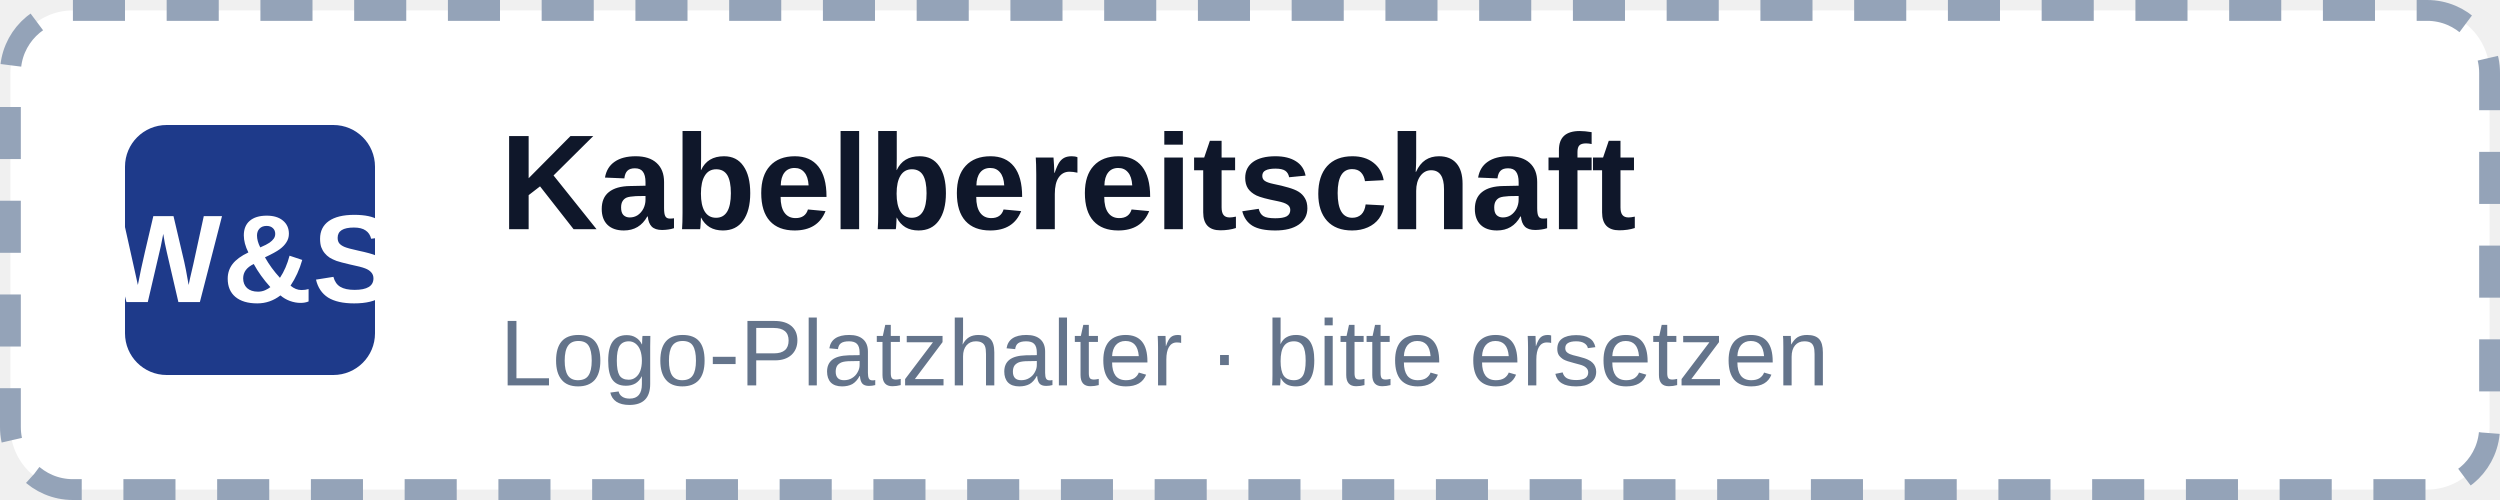
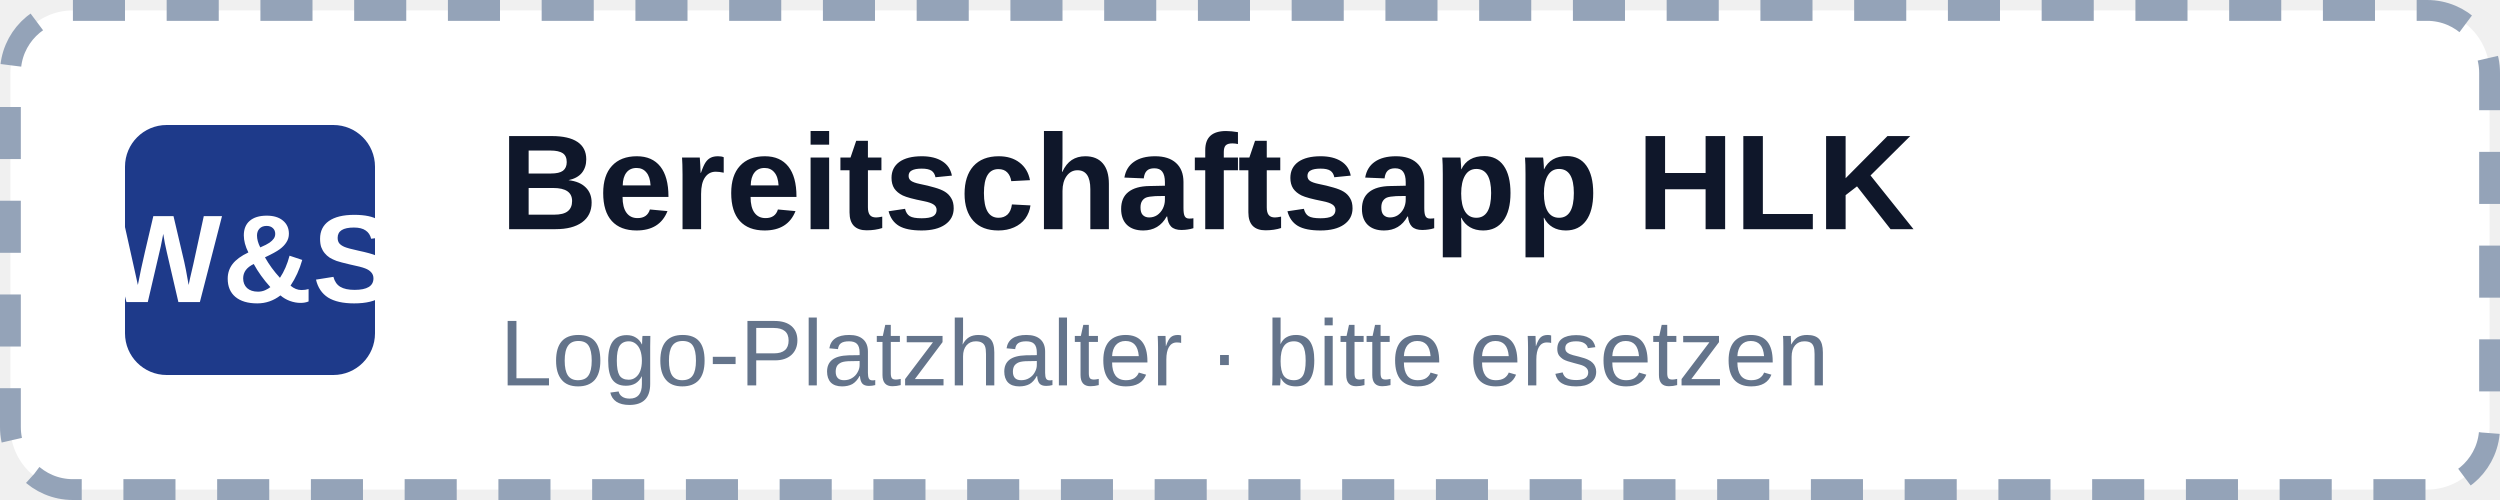
<svg xmlns="http://www.w3.org/2000/svg" viewBox="0 0 240 48" role="img" aria-label="Firmenlogo (Platzhalter)">
  <rect x="1" y="1" width="238" height="46" rx="6" fill="#ffffff" stroke="#94a3b8" stroke-dasharray="5 4" stroke-width="2" />
  <rect x="12" y="12" width="24" height="24" rx="4" fill="#1e3a8a" />
  <text x="24" y="29" font-family="Arial, Helvetica, sans-serif" font-size="12" font-weight="700" fill="#ffffff" text-anchor="middle">W&amp;S</text>
-   <text x="48" y="22" font-family="Arial, Helvetica, sans-serif" font-size="13" font-weight="700" fill="#0f172a">Kabelbereitschaft</text>
+   <text x="48" y="22" font-family="Arial, Helvetica, sans-serif" font-size="13" font-weight="700" fill="#0f172a">Bereitschaftsapp HLK</text>
  <text x="48" y="37" font-family="Arial, Helvetica, sans-serif" font-size="9" fill="#64748b">Logo-Platzhalter · bitte ersetzen</text>
</svg>
